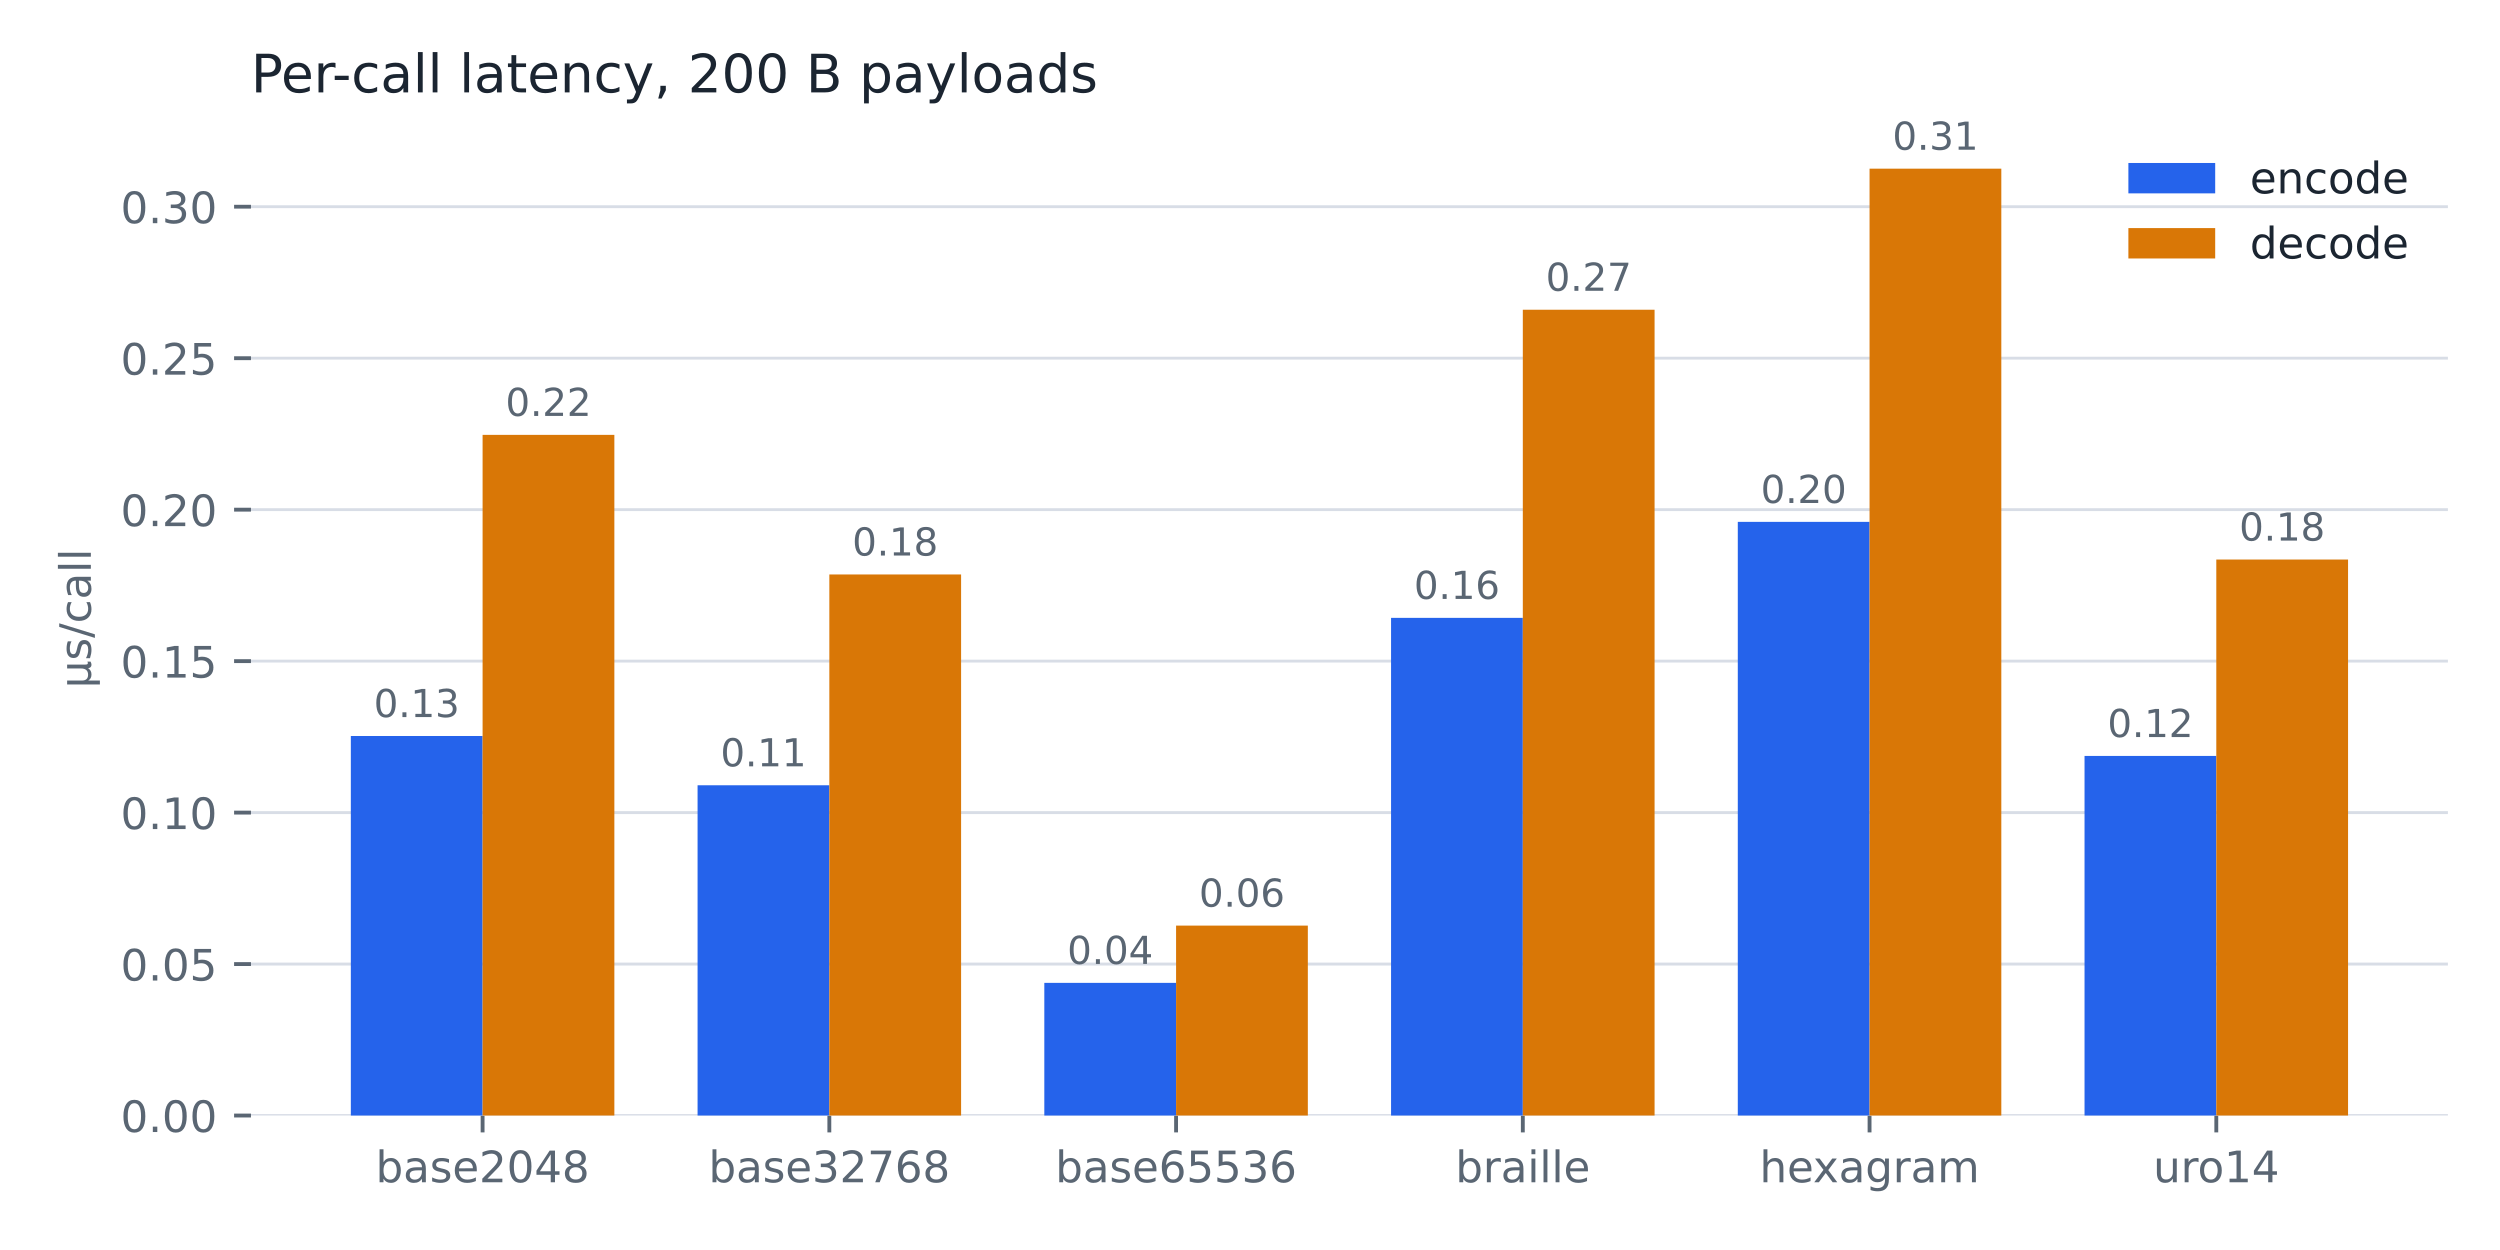
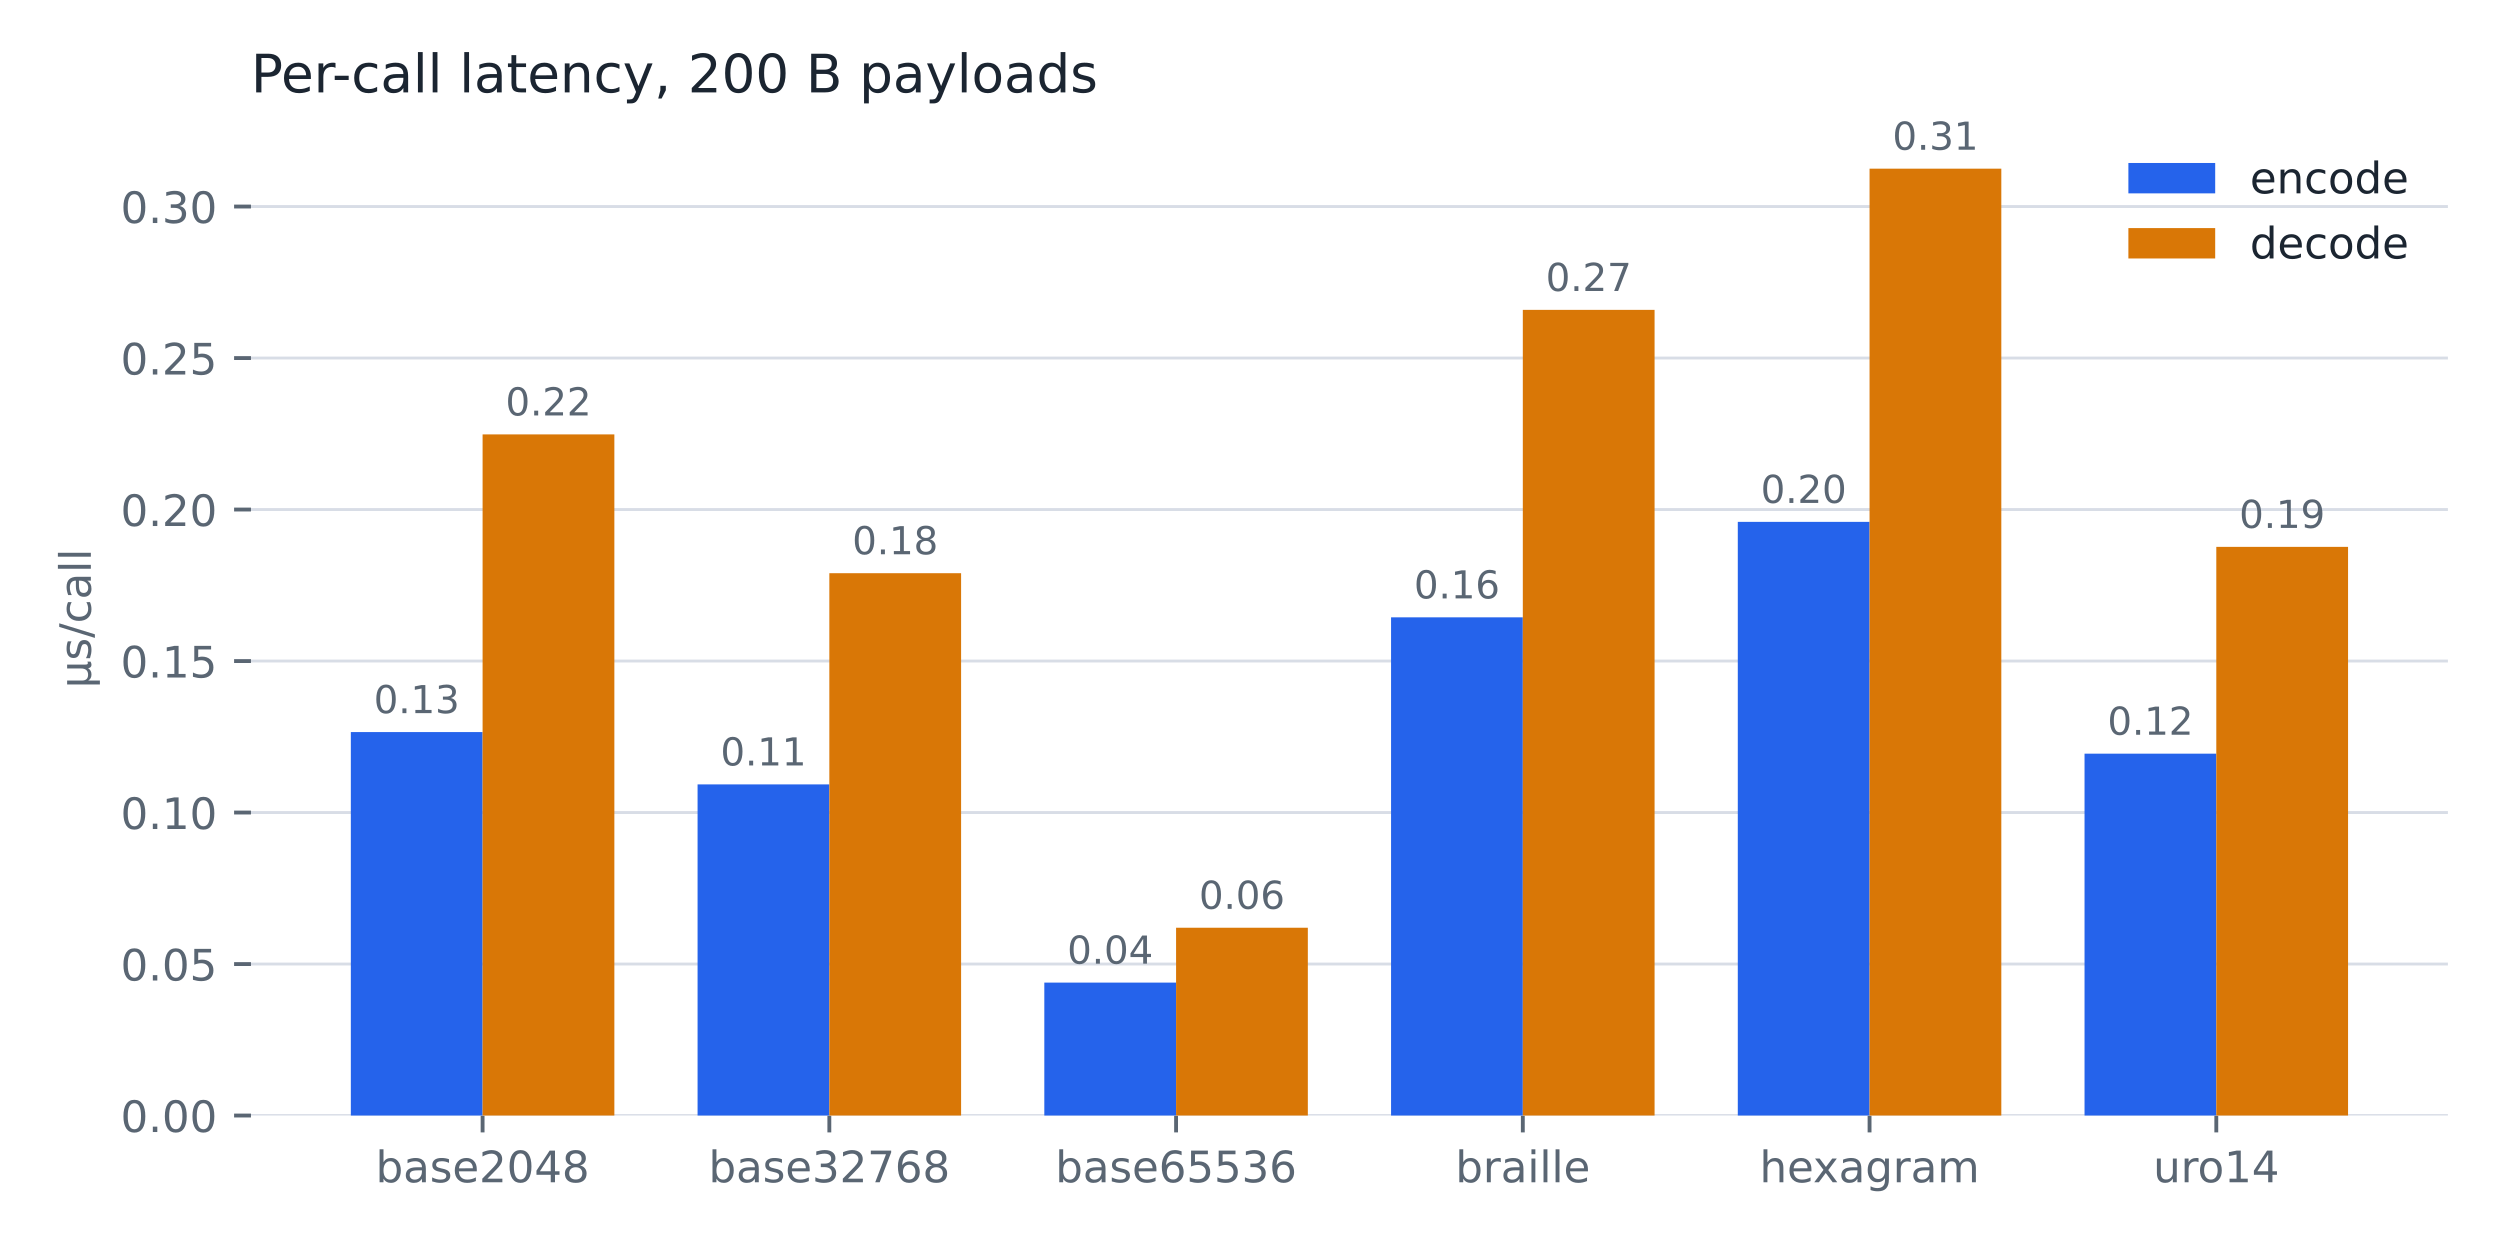
<svg xmlns="http://www.w3.org/2000/svg" xmlns:xlink="http://www.w3.org/1999/xlink" width="518.4pt" height="259.2pt" viewBox="0 0 518.4 259.2" version="1.1">
  <defs>
    <style type="text/css">*{stroke-linejoin: round; stroke-linecap: butt}</style>
  </defs>
  <g id="figure_1">
    <g id="patch_1">
      <path d="M 0 259.2  L 518.4 259.2  L 518.4 0  L 0 0  L 0 259.2  z " style="fill: none; opacity: 0" />
    </g>
    <g id="axes_1">
      <g id="patch_2">
        <path d="M 52.042 231.318  L 507.6 231.318  L 507.6 25.157  L 52.042 25.157  L 52.042 231.318  z " style="fill: none" />
      </g>
      <g id="matplotlib.axis_1">
        <g id="xtick_1">
          <g id="line2d_1">
            <defs>
              <path id="md08314dd81" d="M 0 0  L 0 3.5  " style="stroke: #5a6673; stroke-width: 0.8" />
            </defs>
            <g>
              <use xlink:href="#md08314dd81" x="100.071" y="231.318" style="fill: #5a6673; stroke: #5a6673; stroke-width: 0.8" />
            </g>
          </g>
          <g id="text_1">
            <g style="fill: #5a6673" transform="translate(77.89118 245.1565) scale(0.09 -0.09)">
              <defs>
                <path id="DejaVuSans-45" d="M 3116 1747  Q 3116 2381 2855 2742  Q 2594 3103 2138 3103  Q 1681 3103 1420 2742  Q 1159 2381 1159 1747  Q 1159 1113 1420 752  Q 1681 391 2138 391  Q 2594 391 2855 752  Q 3116 1113 3116 1747  z M 1159 2969  Q 1341 3281 1617 3432  Q 1894 3584 2278 3584  Q 2916 3584 3314 3078  Q 3713 2572 3713 1747  Q 3713 922 3314 415  Q 2916 -91 2278 -91  Q 1894 -91 1617 61  Q 1341 213 1159 525  L 1159 0  L 581 0  L 581 4863  L 1159 4863  L 1159 2969  z " transform="scale(0.015625)" />
                <path id="DejaVuSans-44" d="M 2194 1759  Q 1497 1759 1228 1600  Q 959 1441 959 1056  Q 959 750 1161 570  Q 1363 391 1709 391  Q 2188 391 2477 730  Q 2766 1069 2766 1631  L 2766 1759  L 2194 1759  z M 3341 1997  L 3341 0  L 2766 0  L 2766 531  Q 2569 213 2275 61  Q 1981 -91 1556 -91  Q 1019 -91 701 211  Q 384 513 384 1019  Q 384 1609 779 1909  Q 1175 2209 1959 2209  L 2766 2209  L 2766 2266  Q 2766 2663 2505 2880  Q 2244 3097 1772 3097  Q 1472 3097 1187 3025  Q 903 2953 641 2809  L 641 3341  Q 956 3463 1253 3523  Q 1550 3584 1831 3584  Q 2591 3584 2966 3190  Q 3341 2797 3341 1997  z " transform="scale(0.015625)" />
                <path id="DejaVuSans-56" d="M 2834 3397  L 2834 2853  Q 2591 2978 2328 3040  Q 2066 3103 1784 3103  Q 1356 3103 1142 2972  Q 928 2841 928 2578  Q 928 2378 1081 2264  Q 1234 2150 1697 2047  L 1894 2003  Q 2506 1872 2764 1633  Q 3022 1394 3022 966  Q 3022 478 2636 193  Q 2250 -91 1575 -91  Q 1294 -91 989 -36  Q 684 19 347 128  L 347 722  Q 666 556 975 473  Q 1284 391 1588 391  Q 1994 391 2212 530  Q 2431 669 2431 922  Q 2431 1156 2273 1281  Q 2116 1406 1581 1522  L 1381 1569  Q 847 1681 609 1914  Q 372 2147 372 2553  Q 372 3047 722 3315  Q 1072 3584 1716 3584  Q 2034 3584 2315 3537  Q 2597 3491 2834 3397  z " transform="scale(0.015625)" />
                <path id="DejaVuSans-48" d="M 3597 1894  L 3597 1613  L 953 1613  Q 991 1019 1311 708  Q 1631 397 2203 397  Q 2534 397 2845 478  Q 3156 559 3463 722  L 3463 178  Q 3153 47 2828 -22  Q 2503 -91 2169 -91  Q 1331 -91 842 396  Q 353 884 353 1716  Q 353 2575 817 3079  Q 1281 3584 2069 3584  Q 2775 3584 3186 3129  Q 3597 2675 3597 1894  z M 3022 2063  Q 3016 2534 2758 2815  Q 2500 3097 2075 3097  Q 1594 3097 1305 2825  Q 1016 2553 972 2059  L 3022 2063  z " transform="scale(0.015625)" />
                <path id="DejaVuSans-15" d="M 1228 531  L 3431 531  L 3431 0  L 469 0  L 469 531  Q 828 903 1448 1529  Q 2069 2156 2228 2338  Q 2531 2678 2651 2914  Q 2772 3150 2772 3378  Q 2772 3750 2511 3984  Q 2250 4219 1831 4219  Q 1534 4219 1204 4116  Q 875 4013 500 3803  L 500 4441  Q 881 4594 1212 4672  Q 1544 4750 1819 4750  Q 2544 4750 2975 4387  Q 3406 4025 3406 3419  Q 3406 3131 3298 2873  Q 3191 2616 2906 2266  Q 2828 2175 2409 1742  Q 1991 1309 1228 531  z " transform="scale(0.015625)" />
                <path id="DejaVuSans-13" d="M 2034 4250  Q 1547 4250 1301 3770  Q 1056 3291 1056 2328  Q 1056 1369 1301 889  Q 1547 409 2034 409  Q 2525 409 2770 889  Q 3016 1369 3016 2328  Q 3016 3291 2770 3770  Q 2525 4250 2034 4250  z M 2034 4750  Q 2819 4750 3233 4129  Q 3647 3509 3647 2328  Q 3647 1150 3233 529  Q 2819 -91 2034 -91  Q 1250 -91 836 529  Q 422 1150 422 2328  Q 422 3509 836 4129  Q 1250 4750 2034 4750  z " transform="scale(0.015625)" />
                <path id="DejaVuSans-17" d="M 2419 4116  L 825 1625  L 2419 1625  L 2419 4116  z M 2253 4666  L 3047 4666  L 3047 1625  L 3713 1625  L 3713 1100  L 3047 1100  L 3047 0  L 2419 0  L 2419 1100  L 313 1100  L 313 1709  L 2253 4666  z " transform="scale(0.015625)" />
                <path id="DejaVuSans-1b" d="M 2034 2216  Q 1584 2216 1326 1975  Q 1069 1734 1069 1313  Q 1069 891 1326 650  Q 1584 409 2034 409  Q 2484 409 2743 651  Q 3003 894 3003 1313  Q 3003 1734 2745 1975  Q 2488 2216 2034 2216  z M 1403 2484  Q 997 2584 770 2862  Q 544 3141 544 3541  Q 544 4100 942 4425  Q 1341 4750 2034 4750  Q 2731 4750 3128 4425  Q 3525 4100 3525 3541  Q 3525 3141 3298 2862  Q 3072 2584 2669 2484  Q 3125 2378 3379 2068  Q 3634 1759 3634 1313  Q 3634 634 3220 271  Q 2806 -91 2034 -91  Q 1263 -91 848 271  Q 434 634 434 1313  Q 434 1759 690 2068  Q 947 2378 1403 2484  z M 1172 3481  Q 1172 3119 1398 2916  Q 1625 2713 2034 2713  Q 2441 2713 2670 2916  Q 2900 3119 2900 3481  Q 2900 3844 2670 4047  Q 2441 4250 2034 4250  Q 1625 4250 1398 4047  Q 1172 3844 1172 3481  z " transform="scale(0.015625)" />
              </defs>
              <use xlink:href="#DejaVuSans-45" />
              <use xlink:href="#DejaVuSans-44" transform="translate(63.48438 0)" />
              <use xlink:href="#DejaVuSans-56" transform="translate(124.7656 0)" />
              <use xlink:href="#DejaVuSans-48" transform="translate(176.8594 0)" />
              <use xlink:href="#DejaVuSans-15" transform="translate(238.3906 0)" />
              <use xlink:href="#DejaVuSans-13" transform="translate(302.0156 0)" />
              <use xlink:href="#DejaVuSans-17" transform="translate(365.6406 0)" />
              <use xlink:href="#DejaVuSans-1b" transform="translate(429.2656 0)" />
            </g>
          </g>
        </g>
        <g id="xtick_2">
          <g id="line2d_2">
            <g>
              <use xlink:href="#md08314dd81" x="171.971" y="231.318" style="fill: #5a6673; stroke: #5a6673; stroke-width: 0.8" />
            </g>
          </g>
          <g id="text_2">
            <g style="fill: #5a6673" transform="translate(146.928 245.1565) scale(0.09 -0.09)">
              <defs>
                <path id="DejaVuSans-16" d="M 2597 2516  Q 3050 2419 3304 2112  Q 3559 1806 3559 1356  Q 3559 666 3084 287  Q 2609 -91 1734 -91  Q 1441 -91 1130 -33  Q 819 25 488 141  L 488 750  Q 750 597 1062 519  Q 1375 441 1716 441  Q 2309 441 2620 675  Q 2931 909 2931 1356  Q 2931 1769 2642 2001  Q 2353 2234 1838 2234  L 1294 2234  L 1294 2753  L 1863 2753  Q 2328 2753 2575 2939  Q 2822 3125 2822 3475  Q 2822 3834 2567 4026  Q 2313 4219 1838 4219  Q 1578 4219 1281 4162  Q 984 4106 628 3988  L 628 4550  Q 988 4650 1302 4700  Q 1616 4750 1894 4750  Q 2613 4750 3031 4423  Q 3450 4097 3450 3541  Q 3450 3153 3228 2886  Q 3006 2619 2597 2516  z " transform="scale(0.015625)" />
                <path id="DejaVuSans-1a" d="M 525 4666  L 3525 4666  L 3525 4397  L 1831 0  L 1172 0  L 2766 4134  L 525 4134  L 525 4666  z " transform="scale(0.015625)" />
                <path id="DejaVuSans-19" d="M 2113 2584  Q 1688 2584 1439 2293  Q 1191 2003 1191 1497  Q 1191 994 1439 701  Q 1688 409 2113 409  Q 2538 409 2786 701  Q 3034 994 3034 1497  Q 3034 2003 2786 2293  Q 2538 2584 2113 2584  z M 3366 4563  L 3366 3988  Q 3128 4100 2886 4159  Q 2644 4219 2406 4219  Q 1781 4219 1451 3797  Q 1122 3375 1075 2522  Q 1259 2794 1537 2939  Q 1816 3084 2150 3084  Q 2853 3084 3261 2657  Q 3669 2231 3669 1497  Q 3669 778 3244 343  Q 2819 -91 2113 -91  Q 1303 -91 875 529  Q 447 1150 447 2328  Q 447 3434 972 4092  Q 1497 4750 2381 4750  Q 2619 4750 2861 4703  Q 3103 4656 3366 4563  z " transform="scale(0.015625)" />
              </defs>
              <use xlink:href="#DejaVuSans-45" />
              <use xlink:href="#DejaVuSans-44" transform="translate(63.48438 0)" />
              <use xlink:href="#DejaVuSans-56" transform="translate(124.7656 0)" />
              <use xlink:href="#DejaVuSans-48" transform="translate(176.8594 0)" />
              <use xlink:href="#DejaVuSans-16" transform="translate(238.3906 0)" />
              <use xlink:href="#DejaVuSans-15" transform="translate(302.0156 0)" />
              <use xlink:href="#DejaVuSans-1a" transform="translate(365.6406 0)" />
              <use xlink:href="#DejaVuSans-19" transform="translate(429.2656 0)" />
              <use xlink:href="#DejaVuSans-1b" transform="translate(492.8906 0)" />
            </g>
          </g>
        </g>
        <g id="xtick_3">
          <g id="line2d_3">
            <g>
              <use xlink:href="#md08314dd81" x="243.871" y="231.318" style="fill: #5a6673; stroke: #5a6673; stroke-width: 0.8" />
            </g>
          </g>
          <g id="text_3">
            <g style="fill: #5a6673" transform="translate(218.8279 245.1565) scale(0.09 -0.09)">
              <defs>
                <path id="DejaVuSans-18" d="M 691 4666  L 3169 4666  L 3169 4134  L 1269 4134  L 1269 2991  Q 1406 3038 1543 3061  Q 1681 3084 1819 3084  Q 2600 3084 3056 2656  Q 3513 2228 3513 1497  Q 3513 744 3044 326  Q 2575 -91 1722 -91  Q 1428 -91 1123 -41  Q 819 9 494 109  L 494 744  Q 775 591 1075 516  Q 1375 441 1709 441  Q 2250 441 2565 725  Q 2881 1009 2881 1497  Q 2881 1984 2565 2268  Q 2250 2553 1709 2553  Q 1456 2553 1204 2497  Q 953 2441 691 2322  L 691 4666  z " transform="scale(0.015625)" />
              </defs>
              <use xlink:href="#DejaVuSans-45" />
              <use xlink:href="#DejaVuSans-44" transform="translate(63.48438 0)" />
              <use xlink:href="#DejaVuSans-56" transform="translate(124.7656 0)" />
              <use xlink:href="#DejaVuSans-48" transform="translate(176.8594 0)" />
              <use xlink:href="#DejaVuSans-19" transform="translate(238.3906 0)" />
              <use xlink:href="#DejaVuSans-18" transform="translate(302.0156 0)" />
              <use xlink:href="#DejaVuSans-18" transform="translate(365.6406 0)" />
              <use xlink:href="#DejaVuSans-16" transform="translate(429.2656 0)" />
              <use xlink:href="#DejaVuSans-19" transform="translate(492.8906 0)" />
            </g>
          </g>
        </g>
        <g id="xtick_4">
          <g id="line2d_4">
            <g>
              <use xlink:href="#md08314dd81" x="315.771" y="231.318" style="fill: #5a6673; stroke: #5a6673; stroke-width: 0.8" />
            </g>
          </g>
          <g id="text_4">
            <g style="fill: #5a6673" transform="translate(301.7873 245.1565) scale(0.09 -0.09)">
              <defs>
                <path id="DejaVuSans-55" d="M 2631 2963  Q 2534 3019 2420 3045  Q 2306 3072 2169 3072  Q 1681 3072 1420 2755  Q 1159 2438 1159 1844  L 1159 0  L 581 0  L 581 3500  L 1159 3500  L 1159 2956  Q 1341 3275 1631 3429  Q 1922 3584 2338 3584  Q 2397 3584 2469 3576  Q 2541 3569 2628 3553  L 2631 2963  z " transform="scale(0.015625)" />
                <path id="DejaVuSans-4c" d="M 603 3500  L 1178 3500  L 1178 0  L 603 0  L 603 3500  z M 603 4863  L 1178 4863  L 1178 4134  L 603 4134  L 603 4863  z " transform="scale(0.015625)" />
                <path id="DejaVuSans-4f" d="M 603 4863  L 1178 4863  L 1178 0  L 603 0  L 603 4863  z " transform="scale(0.015625)" />
              </defs>
              <use xlink:href="#DejaVuSans-45" />
              <use xlink:href="#DejaVuSans-55" transform="translate(63.48438 0)" />
              <use xlink:href="#DejaVuSans-44" transform="translate(104.5938 0)" />
              <use xlink:href="#DejaVuSans-4c" transform="translate(165.875 0)" />
              <use xlink:href="#DejaVuSans-4f" transform="translate(193.6562 0)" />
              <use xlink:href="#DejaVuSans-4f" transform="translate(221.4375 0)" />
              <use xlink:href="#DejaVuSans-48" transform="translate(249.2188 0)" />
            </g>
          </g>
        </g>
        <g id="xtick_5">
          <g id="line2d_5">
            <g>
              <use xlink:href="#md08314dd81" x="387.671" y="231.318" style="fill: #5a6673; stroke: #5a6673; stroke-width: 0.8" />
            </g>
          </g>
          <g id="text_5">
            <g style="fill: #5a6673" transform="translate(364.8602 245.1565) scale(0.09 -0.09)">
              <defs>
                <path id="DejaVuSans-4b" d="M 3513 2113  L 3513 0  L 2938 0  L 2938 2094  Q 2938 2591 2744 2837  Q 2550 3084 2163 3084  Q 1697 3084 1428 2787  Q 1159 2491 1159 1978  L 1159 0  L 581 0  L 581 4863  L 1159 4863  L 1159 2956  Q 1366 3272 1645 3428  Q 1925 3584 2291 3584  Q 2894 3584 3203 3211  Q 3513 2838 3513 2113  z " transform="scale(0.015625)" />
                <path id="DejaVuSans-5b" d="M 3513 3500  L 2247 1797  L 3578 0  L 2900 0  L 1881 1375  L 863 0  L 184 0  L 1544 1831  L 300 3500  L 978 3500  L 1906 2253  L 2834 3500  L 3513 3500  z " transform="scale(0.015625)" />
                <path id="DejaVuSans-4a" d="M 2906 1791  Q 2906 2416 2648 2759  Q 2391 3103 1925 3103  Q 1463 3103 1205 2759  Q 947 2416 947 1791  Q 947 1169 1205 825  Q 1463 481 1925 481  Q 2391 481 2648 825  Q 2906 1169 2906 1791  z M 3481 434  Q 3481 -459 3084 -895  Q 2688 -1331 1869 -1331  Q 1566 -1331 1297 -1286  Q 1028 -1241 775 -1147  L 775 -588  Q 1028 -725 1275 -790  Q 1522 -856 1778 -856  Q 2344 -856 2625 -561  Q 2906 -266 2906 331  L 2906 616  Q 2728 306 2450 153  Q 2172 0 1784 0  Q 1141 0 747 490  Q 353 981 353 1791  Q 353 2603 747 3093  Q 1141 3584 1784 3584  Q 2172 3584 2450 3431  Q 2728 3278 2906 2969  L 2906 3500  L 3481 3500  L 3481 434  z " transform="scale(0.015625)" />
                <path id="DejaVuSans-50" d="M 3328 2828  Q 3544 3216 3844 3400  Q 4144 3584 4550 3584  Q 5097 3584 5394 3201  Q 5691 2819 5691 2113  L 5691 0  L 5113 0  L 5113 2094  Q 5113 2597 4934 2840  Q 4756 3084 4391 3084  Q 3944 3084 3684 2787  Q 3425 2491 3425 1978  L 3425 0  L 2847 0  L 2847 2094  Q 2847 2600 2669 2842  Q 2491 3084 2119 3084  Q 1678 3084 1418 2786  Q 1159 2488 1159 1978  L 1159 0  L 581 0  L 581 3500  L 1159 3500  L 1159 2956  Q 1356 3278 1631 3431  Q 1906 3584 2284 3584  Q 2666 3584 2933 3390  Q 3200 3197 3328 2828  z " transform="scale(0.015625)" />
              </defs>
              <use xlink:href="#DejaVuSans-4b" />
              <use xlink:href="#DejaVuSans-48" transform="translate(63.375 0)" />
              <use xlink:href="#DejaVuSans-5b" transform="translate(123.1562 0)" />
              <use xlink:href="#DejaVuSans-44" transform="translate(182.3438 0)" />
              <use xlink:href="#DejaVuSans-4a" transform="translate(243.625 0)" />
              <use xlink:href="#DejaVuSans-55" transform="translate(307.1094 0)" />
              <use xlink:href="#DejaVuSans-44" transform="translate(348.2188 0)" />
              <use xlink:href="#DejaVuSans-50" transform="translate(409.5 0)" />
            </g>
          </g>
        </g>
        <g id="xtick_6">
          <g id="line2d_6">
            <g>
              <use xlink:href="#md08314dd81" x="459.571" y="231.318" style="fill: #5a6673; stroke: #5a6673; stroke-width: 0.8" />
            </g>
          </g>
          <g id="text_6">
            <g style="fill: #5a6673" transform="translate(446.4885 245.1558) scale(0.09 -0.09)">
              <defs>
                <path id="DejaVuSans-58" d="M 544 1381  L 544 3500  L 1119 3500  L 1119 1403  Q 1119 906 1312 657  Q 1506 409 1894 409  Q 2359 409 2629 706  Q 2900 1003 2900 1516  L 2900 3500  L 3475 3500  L 3475 0  L 2900 0  L 2900 538  Q 2691 219 2414 64  Q 2138 -91 1772 -91  Q 1169 -91 856 284  Q 544 659 544 1381  z M 1991 3584  L 1991 3584  z " transform="scale(0.015625)" />
                <path id="DejaVuSans-52" d="M 1959 3097  Q 1497 3097 1228 2736  Q 959 2375 959 1747  Q 959 1119 1226 758  Q 1494 397 1959 397  Q 2419 397 2687 759  Q 2956 1122 2956 1747  Q 2956 2369 2687 2733  Q 2419 3097 1959 3097  z M 1959 3584  Q 2709 3584 3137 3096  Q 3566 2609 3566 1747  Q 3566 888 3137 398  Q 2709 -91 1959 -91  Q 1206 -91 779 398  Q 353 888 353 1747  Q 353 2609 779 3096  Q 1206 3584 1959 3584  z " transform="scale(0.015625)" />
                <path id="DejaVuSans-14" d="M 794 531  L 1825 531  L 1825 4091  L 703 3866  L 703 4441  L 1819 4666  L 2450 4666  L 2450 531  L 3481 531  L 3481 0  L 794 0  L 794 531  z " transform="scale(0.015625)" />
              </defs>
              <use xlink:href="#DejaVuSans-58" />
              <use xlink:href="#DejaVuSans-55" transform="translate(63.375 0)" />
              <use xlink:href="#DejaVuSans-52" transform="translate(102.2812 0)" />
              <use xlink:href="#DejaVuSans-14" transform="translate(163.4688 0)" />
              <use xlink:href="#DejaVuSans-17" transform="translate(227.0938 0)" />
            </g>
          </g>
        </g>
      </g>
      <g id="matplotlib.axis_2">
        <g id="ytick_1">
          <g id="line2d_7">
            <path d="M 52.042 231.318  L 507.6 231.318  " clip-path="url(#pdcb74212b1)" style="fill: none; stroke: #d8dde6; stroke-width: 0.6; stroke-linecap: square" />
          </g>
          <g id="line2d_8">
            <defs>
              <path id="m1e527ea121" d="M 0 0  L -3.5 0  " style="stroke: #5a6673; stroke-width: 0.8" />
            </defs>
            <g>
              <use xlink:href="#m1e527ea121" x="52.042" y="231.318" style="fill: #5a6673; stroke: #5a6673; stroke-width: 0.8" />
            </g>
          </g>
          <g id="text_7">
            <g style="fill: #5a6673" transform="translate(25.00305 234.7368) scale(0.09 -0.09)">
              <defs>
                <path id="DejaVuSans-11" d="M 684 794  L 1344 794  L 1344 0  L 684 0  L 684 794  z " transform="scale(0.015625)" />
              </defs>
              <use xlink:href="#DejaVuSans-13" />
              <use xlink:href="#DejaVuSans-11" transform="translate(63.625 0)" />
              <use xlink:href="#DejaVuSans-13" transform="translate(95.40625 0)" />
              <use xlink:href="#DejaVuSans-13" transform="translate(159.0312 0)" />
            </g>
          </g>
        </g>
        <g id="ytick_2">
          <g id="line2d_9">
-             <path d="M 52.042 199.909  L 507.6 199.909  " clip-path="url(#pdcb74212b1)" style="fill: none; stroke: #d8dde6; stroke-width: 0.6; stroke-linecap: square" />
+             <path d="M 52.042 199.903  L 507.6 199.903  " clip-path="url(#pdcb74212b1)" style="fill: none; stroke: #d8dde6; stroke-width: 0.6; stroke-linecap: square" />
          </g>
          <g id="line2d_10">
            <g>
-               <use xlink:href="#m1e527ea121" x="52.042" y="199.909" style="fill: #5a6673; stroke: #5a6673; stroke-width: 0.8" />
+               <use xlink:href="#m1e527ea121" x="52.042" y="199.903" style="fill: #5a6673; stroke: #5a6673; stroke-width: 0.8" />
            </g>
          </g>
          <g id="text_8">
-             <g style="fill: #5a6673" transform="translate(25.00305 203.3275) scale(0.09 -0.09)">
+             <g style="fill: #5a6673" transform="translate(25.00305 203.322) scale(0.09 -0.09)">
              <use xlink:href="#DejaVuSans-13" />
              <use xlink:href="#DejaVuSans-11" transform="translate(63.625 0)" />
              <use xlink:href="#DejaVuSans-13" transform="translate(95.40625 0)" />
              <use xlink:href="#DejaVuSans-18" transform="translate(159.0312 0)" />
            </g>
          </g>
        </g>
        <g id="ytick_3">
          <g id="line2d_11">
-             <path d="M 52.042 168.499  L 507.6 168.499  " clip-path="url(#pdcb74212b1)" style="fill: none; stroke: #d8dde6; stroke-width: 0.6; stroke-linecap: square" />
+             <path d="M 52.042 168.488  L 507.6 168.488  " clip-path="url(#pdcb74212b1)" style="fill: none; stroke: #d8dde6; stroke-width: 0.6; stroke-linecap: square" />
          </g>
          <g id="line2d_12">
            <g>
-               <use xlink:href="#m1e527ea121" x="52.042" y="168.499" style="fill: #5a6673; stroke: #5a6673; stroke-width: 0.8" />
+               <use xlink:href="#m1e527ea121" x="52.042" y="168.488" style="fill: #5a6673; stroke: #5a6673; stroke-width: 0.8" />
            </g>
          </g>
          <g id="text_9">
-             <g style="fill: #5a6673" transform="translate(25.00305 171.9181) scale(0.09 -0.09)">
+             <g style="fill: #5a6673" transform="translate(25.00305 171.9073) scale(0.09 -0.09)">
              <use xlink:href="#DejaVuSans-13" />
              <use xlink:href="#DejaVuSans-11" transform="translate(63.625 0)" />
              <use xlink:href="#DejaVuSans-14" transform="translate(95.40625 0)" />
              <use xlink:href="#DejaVuSans-13" transform="translate(159.0312 0)" />
            </g>
          </g>
        </g>
        <g id="ytick_4">
          <g id="line2d_13">
-             <path d="M 52.042 137.09  L 507.6 137.09  " clip-path="url(#pdcb74212b1)" style="fill: none; stroke: #d8dde6; stroke-width: 0.6; stroke-linecap: square" />
+             <path d="M 52.042 137.074  L 507.6 137.074  " clip-path="url(#pdcb74212b1)" style="fill: none; stroke: #d8dde6; stroke-width: 0.6; stroke-linecap: square" />
          </g>
          <g id="line2d_14">
            <g>
-               <use xlink:href="#m1e527ea121" x="52.042" y="137.09" style="fill: #5a6673; stroke: #5a6673; stroke-width: 0.8" />
+               <use xlink:href="#m1e527ea121" x="52.042" y="137.074" style="fill: #5a6673; stroke: #5a6673; stroke-width: 0.8" />
            </g>
          </g>
          <g id="text_10">
-             <g style="fill: #5a6673" transform="translate(25.00305 140.5088) scale(0.09 -0.09)">
+             <g style="fill: #5a6673" transform="translate(25.00305 140.4925) scale(0.09 -0.09)">
              <use xlink:href="#DejaVuSans-13" />
              <use xlink:href="#DejaVuSans-11" transform="translate(63.625 0)" />
              <use xlink:href="#DejaVuSans-14" transform="translate(95.40625 0)" />
              <use xlink:href="#DejaVuSans-18" transform="translate(159.0312 0)" />
            </g>
          </g>
        </g>
        <g id="ytick_5">
          <g id="line2d_15">
-             <path d="M 52.042 105.68  L 507.6 105.68  " clip-path="url(#pdcb74212b1)" style="fill: none; stroke: #d8dde6; stroke-width: 0.6; stroke-linecap: square" />
+             <path d="M 52.042 105.659  L 507.6 105.659  " clip-path="url(#pdcb74212b1)" style="fill: none; stroke: #d8dde6; stroke-width: 0.6; stroke-linecap: square" />
          </g>
          <g id="line2d_16">
            <g>
-               <use xlink:href="#m1e527ea121" x="52.042" y="105.68" style="fill: #5a6673; stroke: #5a6673; stroke-width: 0.8" />
+               <use xlink:href="#m1e527ea121" x="52.042" y="105.659" style="fill: #5a6673; stroke: #5a6673; stroke-width: 0.8" />
            </g>
          </g>
          <g id="text_11">
-             <g style="fill: #5a6673" transform="translate(25.00305 109.0994) scale(0.09 -0.09)">
+             <g style="fill: #5a6673" transform="translate(25.00305 109.0777) scale(0.09 -0.09)">
              <use xlink:href="#DejaVuSans-13" />
              <use xlink:href="#DejaVuSans-11" transform="translate(63.625 0)" />
              <use xlink:href="#DejaVuSans-15" transform="translate(95.40625 0)" />
              <use xlink:href="#DejaVuSans-13" transform="translate(159.0312 0)" />
            </g>
          </g>
        </g>
        <g id="ytick_6">
          <g id="line2d_17">
-             <path d="M 52.042 74.271  L 507.6 74.271  " clip-path="url(#pdcb74212b1)" style="fill: none; stroke: #d8dde6; stroke-width: 0.6; stroke-linecap: square" />
+             <path d="M 52.042 74.244  L 507.6 74.244  " clip-path="url(#pdcb74212b1)" style="fill: none; stroke: #d8dde6; stroke-width: 0.6; stroke-linecap: square" />
          </g>
          <g id="line2d_18">
            <g>
-               <use xlink:href="#m1e527ea121" x="52.042" y="74.271" style="fill: #5a6673; stroke: #5a6673; stroke-width: 0.8" />
+               <use xlink:href="#m1e527ea121" x="52.042" y="74.244" style="fill: #5a6673; stroke: #5a6673; stroke-width: 0.8" />
            </g>
          </g>
          <g id="text_12">
-             <g style="fill: #5a6673" transform="translate(25.00305 77.69007) scale(0.09 -0.09)">
+             <g style="fill: #5a6673" transform="translate(25.00305 77.66289) scale(0.09 -0.09)">
              <use xlink:href="#DejaVuSans-13" />
              <use xlink:href="#DejaVuSans-11" transform="translate(63.625 0)" />
              <use xlink:href="#DejaVuSans-15" transform="translate(95.40625 0)" />
              <use xlink:href="#DejaVuSans-18" transform="translate(159.0312 0)" />
            </g>
          </g>
        </g>
        <g id="ytick_7">
          <g id="line2d_19">
-             <path d="M 52.042 42.862  L 507.6 42.862  " clip-path="url(#pdcb74212b1)" style="fill: none; stroke: #d8dde6; stroke-width: 0.6; stroke-linecap: square" />
+             <path d="M 52.042 42.829  L 507.6 42.829  " clip-path="url(#pdcb74212b1)" style="fill: none; stroke: #d8dde6; stroke-width: 0.6; stroke-linecap: square" />
          </g>
          <g id="line2d_20">
            <g>
-               <use xlink:href="#m1e527ea121" x="52.042" y="42.862" style="fill: #5a6673; stroke: #5a6673; stroke-width: 0.8" />
+               <use xlink:href="#m1e527ea121" x="52.042" y="42.829" style="fill: #5a6673; stroke: #5a6673; stroke-width: 0.8" />
            </g>
          </g>
          <g id="text_13">
-             <g style="fill: #5a6673" transform="translate(25.00305 46.28072) scale(0.09 -0.09)">
+             <g style="fill: #5a6673" transform="translate(25.00305 46.2481) scale(0.09 -0.09)">
              <use xlink:href="#DejaVuSans-13" />
              <use xlink:href="#DejaVuSans-11" transform="translate(63.625 0)" />
              <use xlink:href="#DejaVuSans-16" transform="translate(95.40625 0)" />
              <use xlink:href="#DejaVuSans-13" transform="translate(159.0312 0)" />
            </g>
          </g>
        </g>
        <g id="text_14">
          <g style="fill: #5a6673" transform="translate(18.84094 142.6932) rotate(-90) scale(0.09 -0.09)">
            <defs>
              <path id="DejaVuSans-350" d="M 544 -1331  L 544 3500  L 1119 3500  L 1119 1325  Q 1119 872 1334 640  Q 1550 409 1972 409  Q 2434 409 2667 671  Q 2900 934 2900 1459  L 2900 3500  L 3475 3500  L 3475 806  Q 3475 619 3529 530  Q 3584 441 3700 441  Q 3728 441 3778 458  Q 3828 475 3916 513  L 3916 50  Q 3788 -22 3673 -56  Q 3559 -91 3450 -91  Q 3234 -91 3106 31  Q 2978 153 2931 403  Q 2775 156 2548 32  Q 2322 -91 2016 -91  Q 1697 -91 1473 31  Q 1250 153 1119 397  L 1119 -1331  L 544 -1331  z " transform="scale(0.015625)" />
              <path id="DejaVuSans-12" d="M 1625 4666  L 2156 4666  L 531 -594  L 0 -594  L 1625 4666  z " transform="scale(0.015625)" />
              <path id="DejaVuSans-46" d="M 3122 3366  L 3122 2828  Q 2878 2963 2633 3030  Q 2388 3097 2138 3097  Q 1578 3097 1268 2742  Q 959 2388 959 1747  Q 959 1106 1268 751  Q 1578 397 2138 397  Q 2388 397 2633 464  Q 2878 531 3122 666  L 3122 134  Q 2881 22 2623 -34  Q 2366 -91 2075 -91  Q 1284 -91 818 406  Q 353 903 353 1747  Q 353 2603 823 3093  Q 1294 3584 2113 3584  Q 2378 3584 2631 3529  Q 2884 3475 3122 3366  z " transform="scale(0.015625)" />
            </defs>
            <use xlink:href="#DejaVuSans-350" />
            <use xlink:href="#DejaVuSans-56" transform="translate(63.625 0)" />
            <use xlink:href="#DejaVuSans-12" transform="translate(115.7188 0)" />
            <use xlink:href="#DejaVuSans-46" transform="translate(149.4062 0)" />
            <use xlink:href="#DejaVuSans-44" transform="translate(204.3906 0)" />
            <use xlink:href="#DejaVuSans-4f" transform="translate(265.6719 0)" />
            <use xlink:href="#DejaVuSans-4f" transform="translate(293.4531 0)" />
          </g>
        </g>
      </g>
      <g id="patch_3">
-         <path d="M 72.749 231.318  L 100.071 231.318  L 100.071 152.618  L 72.749 152.618  z " clip-path="url(#pdcb74212b1)" style="fill: #2563eb" />
+         <path d="M 72.749 231.318  L 100.071 231.318  L 100.071 151.804  L 72.749 151.804  z " clip-path="url(#pdcb74212b1)" style="fill: #2563eb" />
      </g>
      <g id="patch_4">
-         <path d="M 144.649 231.318  L 171.971 231.318  L 171.971 162.83  L 144.649 162.83  z " clip-path="url(#pdcb74212b1)" style="fill: #2563eb" />
+         <path d="M 144.649 231.318  L 171.971 231.318  L 171.971 162.646  L 144.649 162.646  z " clip-path="url(#pdcb74212b1)" style="fill: #2563eb" />
      </g>
      <g id="patch_5">
-         <path d="M 216.549 231.318  L 243.871 231.318  L 243.871 203.804  L 216.549 203.804  z " clip-path="url(#pdcb74212b1)" style="fill: #2563eb" />
+         <path d="M 216.549 231.318  L 243.871 231.318  L 243.871 203.748  L 216.549 203.748  z " clip-path="url(#pdcb74212b1)" style="fill: #2563eb" />
      </g>
      <g id="patch_6">
-         <path d="M 288.449 231.318  L 315.771 231.318  L 315.771 128.115  L 288.449 128.115  z " clip-path="url(#pdcb74212b1)" style="fill: #2563eb" />
+         <path d="M 288.449 231.318  L 315.771 231.318  L 315.771 128.012  L 288.449 128.012  z " clip-path="url(#pdcb74212b1)" style="fill: #2563eb" />
      </g>
      <g id="patch_7">
-         <path d="M 360.349 231.318  L 387.671 231.318  L 387.671 108.22  L 360.349 108.22  z " clip-path="url(#pdcb74212b1)" style="fill: #2563eb" />
+         <path d="M 360.349 231.318  L 387.671 231.318  L 387.671 108.211  L 360.349 108.211  z " clip-path="url(#pdcb74212b1)" style="fill: #2563eb" />
      </g>
      <g id="patch_8">
-         <path d="M 432.249 231.318  L 459.571 231.318  L 459.571 156.755  L 432.249 156.755  z " clip-path="url(#pdcb74212b1)" style="fill: #2563eb" />
+         <path d="M 432.249 231.318  L 459.571 231.318  L 459.571 156.28  L 432.249 156.28  z " clip-path="url(#pdcb74212b1)" style="fill: #2563eb" />
      </g>
      <g id="patch_9">
-         <path d="M 100.071 231.318  L 127.393 231.318  L 127.393 90.171  L 100.071 90.171  z " clip-path="url(#pdcb74212b1)" style="fill: #d97706" />
+         <path d="M 100.071 231.318  L 127.393 231.318  L 127.393 90.07  L 100.071 90.07  z " clip-path="url(#pdcb74212b1)" style="fill: #d97706" />
      </g>
      <g id="patch_10">
-         <path d="M 171.971 231.318  L 199.293 231.318  L 199.293 119.118  L 171.971 119.118  z " clip-path="url(#pdcb74212b1)" style="fill: #d97706" />
+         <path d="M 171.971 231.318  L 199.293 231.318  L 199.293 118.853  L 171.971 118.853  z " clip-path="url(#pdcb74212b1)" style="fill: #d97706" />
      </g>
      <g id="patch_11">
-         <path d="M 243.871 231.318  L 271.193 231.318  L 271.193 191.931  L 243.871 191.931  z " clip-path="url(#pdcb74212b1)" style="fill: #d97706" />
+         <path d="M 243.871 231.318  L 271.193 231.318  L 271.193 192.378  L 243.871 192.378  z " clip-path="url(#pdcb74212b1)" style="fill: #d97706" />
      </g>
      <g id="patch_12">
-         <path d="M 315.771 231.318  L 343.093 231.318  L 343.093 64.222  L 315.771 64.222  z " clip-path="url(#pdcb74212b1)" style="fill: #d97706" />
+         <path d="M 315.771 231.318  L 343.093 231.318  L 343.093 64.26  L 315.771 64.26  z " clip-path="url(#pdcb74212b1)" style="fill: #d97706" />
      </g>
      <g id="patch_13">
        <path d="M 387.671 231.318  L 414.993 231.318  L 414.993 34.975  L 387.671 34.975  z " clip-path="url(#pdcb74212b1)" style="fill: #d97706" />
      </g>
      <g id="patch_14">
-         <path d="M 459.571 231.318  L 486.893 231.318  L 486.893 116.021  L 459.571 116.021  z " clip-path="url(#pdcb74212b1)" style="fill: #d97706" />
+         <path d="M 459.571 231.318  L 486.893 231.318  L 486.893 113.393  L 459.571 113.393  z " clip-path="url(#pdcb74212b1)" style="fill: #d97706" />
      </g>
      <g id="text_15">
-         <g style="fill: #5a6673" transform="translate(77.50402 148.696) scale(0.08 -0.08)">
+         <g style="fill: #5a6673" transform="translate(77.50402 147.8819) scale(0.08 -0.08)">
          <use xlink:href="#DejaVuSans-13" />
          <use xlink:href="#DejaVuSans-11" transform="translate(63.625 0)" />
          <use xlink:href="#DejaVuSans-14" transform="translate(95.40625 0)" />
          <use xlink:href="#DejaVuSans-16" transform="translate(159.0312 0)" />
        </g>
      </g>
      <g id="text_16">
-         <g style="fill: #5a6673" transform="translate(149.4039 158.9079) scale(0.08 -0.08)">
+         <g style="fill: #5a6673" transform="translate(149.4039 158.7237) scale(0.08 -0.08)">
          <use xlink:href="#DejaVuSans-13" />
          <use xlink:href="#DejaVuSans-11" transform="translate(63.625 0)" />
          <use xlink:href="#DejaVuSans-14" transform="translate(95.40625 0)" />
          <use xlink:href="#DejaVuSans-14" transform="translate(159.0312 0)" />
        </g>
      </g>
      <g id="text_17">
-         <g style="fill: #5a6673" transform="translate(221.3039 199.8822) scale(0.08 -0.08)">
+         <g style="fill: #5a6673" transform="translate(221.3039 199.8256) scale(0.08 -0.08)">
          <use xlink:href="#DejaVuSans-13" />
          <use xlink:href="#DejaVuSans-11" transform="translate(63.625 0)" />
          <use xlink:href="#DejaVuSans-13" transform="translate(95.40625 0)" />
          <use xlink:href="#DejaVuSans-17" transform="translate(159.0312 0)" />
        </g>
      </g>
      <g id="text_18">
-         <g style="fill: #5a6673" transform="translate(293.2038 124.1928) scale(0.08 -0.08)">
+         <g style="fill: #5a6673" transform="translate(293.2038 124.0901) scale(0.08 -0.08)">
          <use xlink:href="#DejaVuSans-13" />
          <use xlink:href="#DejaVuSans-11" transform="translate(63.625 0)" />
          <use xlink:href="#DejaVuSans-14" transform="translate(95.40625 0)" />
          <use xlink:href="#DejaVuSans-19" transform="translate(159.0312 0)" />
        </g>
      </g>
      <g id="text_19">
-         <g style="fill: #5a6673" transform="translate(365.1037 104.2977) scale(0.08 -0.08)">
+         <g style="fill: #5a6673" transform="translate(365.1037 104.2896) scale(0.08 -0.08)">
          <use xlink:href="#DejaVuSans-13" />
          <use xlink:href="#DejaVuSans-11" transform="translate(63.625 0)" />
          <use xlink:href="#DejaVuSans-15" transform="translate(95.40625 0)" />
          <use xlink:href="#DejaVuSans-13" transform="translate(159.0312 0)" />
        </g>
      </g>
      <g id="text_20">
-         <g style="fill: #5a6673" transform="translate(437.0036 152.8334) scale(0.08 -0.08)">
+         <g style="fill: #5a6673" transform="translate(437.0036 152.3578) scale(0.08 -0.08)">
          <use xlink:href="#DejaVuSans-13" />
          <use xlink:href="#DejaVuSans-11" transform="translate(63.625 0)" />
          <use xlink:href="#DejaVuSans-14" transform="translate(95.40625 0)" />
          <use xlink:href="#DejaVuSans-15" transform="translate(159.0312 0)" />
        </g>
      </g>
      <g id="text_21">
-         <g style="fill: #5a6673" transform="translate(104.826 86.24953) scale(0.08 -0.08)">
+         <g style="fill: #5a6673" transform="translate(104.826 86.14786) scale(0.08 -0.08)">
          <use xlink:href="#DejaVuSans-13" />
          <use xlink:href="#DejaVuSans-11" transform="translate(63.625 0)" />
          <use xlink:href="#DejaVuSans-15" transform="translate(95.40625 0)" />
          <use xlink:href="#DejaVuSans-15" transform="translate(159.0312 0)" />
        </g>
      </g>
      <g id="text_22">
-         <g style="fill: #5a6673" transform="translate(176.7259 115.1961) scale(0.08 -0.08)">
+         <g style="fill: #5a6673" transform="translate(176.7259 114.9313) scale(0.08 -0.08)">
          <use xlink:href="#DejaVuSans-13" />
          <use xlink:href="#DejaVuSans-11" transform="translate(63.625 0)" />
          <use xlink:href="#DejaVuSans-14" transform="translate(95.40625 0)" />
          <use xlink:href="#DejaVuSans-1b" transform="translate(159.0312 0)" />
        </g>
      </g>
      <g id="text_23">
-         <g style="fill: #5a6673" transform="translate(248.6258 188.0094) scale(0.08 -0.08)">
+         <g style="fill: #5a6673" transform="translate(248.6258 188.4557) scale(0.08 -0.08)">
          <use xlink:href="#DejaVuSans-13" />
          <use xlink:href="#DejaVuSans-11" transform="translate(63.625 0)" />
          <use xlink:href="#DejaVuSans-13" transform="translate(95.40625 0)" />
          <use xlink:href="#DejaVuSans-19" transform="translate(159.0312 0)" />
        </g>
      </g>
      <g id="text_24">
-         <g style="fill: #5a6673" transform="translate(320.5257 60.30011) scale(0.08 -0.08)">
+         <g style="fill: #5a6673" transform="translate(320.5257 60.33789) scale(0.08 -0.08)">
          <use xlink:href="#DejaVuSans-13" />
          <use xlink:href="#DejaVuSans-11" transform="translate(63.625 0)" />
          <use xlink:href="#DejaVuSans-15" transform="translate(95.40625 0)" />
          <use xlink:href="#DejaVuSans-1a" transform="translate(159.0312 0)" />
        </g>
      </g>
      <g id="text_25">
        <g style="fill: #5a6673" transform="translate(392.4257 31.05271) scale(0.08 -0.08)">
          <use xlink:href="#DejaVuSans-13" />
          <use xlink:href="#DejaVuSans-11" transform="translate(63.625 0)" />
          <use xlink:href="#DejaVuSans-16" transform="translate(95.40625 0)" />
          <use xlink:href="#DejaVuSans-14" transform="translate(159.0312 0)" />
        </g>
      </g>
      <g id="text_26">
-         <g style="fill: #5a6673" transform="translate(464.3256 112.099) scale(0.08 -0.08)">
+         <g style="fill: #5a6673" transform="translate(464.3256 109.4714) scale(0.08 -0.08)">
+           <defs>
+             <path id="DejaVuSans-1c" d="M 703 97  L 703 672  Q 941 559 1184 500  Q 1428 441 1663 441  Q 2288 441 2617 861  Q 2947 1281 2994 2138  Q 2813 1869 2534 1725  Q 2256 1581 1919 1581  Q 1219 1581 811 2004  Q 403 2428 403 3163  Q 403 3881 828 4315  Q 1253 4750 1959 4750  Q 2769 4750 3195 4129  Q 3622 3509 3622 2328  Q 3622 1225 3098 567  Q 2575 -91 1691 -91  Q 1453 -91 1209 -44  Q 966 3 703 97  z M 1959 2075  Q 2384 2075 2632 2365  Q 2881 2656 2881 3163  Q 2881 3666 2632 3958  Q 2384 4250 1959 4250  Q 1534 4250 1286 3958  Q 1038 3666 1038 3163  Q 1038 2656 1286 2365  Q 1534 2075 1959 2075  z " transform="scale(0.015625)" />
+           </defs>
          <use xlink:href="#DejaVuSans-13" />
          <use xlink:href="#DejaVuSans-11" transform="translate(63.625 0)" />
          <use xlink:href="#DejaVuSans-14" transform="translate(95.40625 0)" />
-           <use xlink:href="#DejaVuSans-1b" transform="translate(159.0312 0)" />
+           <use xlink:href="#DejaVuSans-1c" transform="translate(159.0312 0)" />
        </g>
      </g>
      <g id="text_27">
        <g style="fill: #1b2531" transform="translate(52.04211 19.15742) scale(0.11 -0.11)">
          <defs>
            <path id="DejaVuSans-33" d="M 1259 4147  L 1259 2394  L 2053 2394  Q 2494 2394 2734 2622  Q 2975 2850 2975 3272  Q 2975 3691 2734 3919  Q 2494 4147 2053 4147  L 1259 4147  z M 628 4666  L 2053 4666  Q 2838 4666 3239 4311  Q 3641 3956 3641 3272  Q 3641 2581 3239 2228  Q 2838 1875 2053 1875  L 1259 1875  L 1259 0  L 628 0  L 628 4666  z " transform="scale(0.015625)" />
            <path id="DejaVuSans-10" d="M 313 2009  L 1997 2009  L 1997 1497  L 313 1497  L 313 2009  z " transform="scale(0.015625)" />
            <path id="DejaVuSans-3" transform="scale(0.015625)" />
            <path id="DejaVuSans-57" d="M 1172 4494  L 1172 3500  L 2356 3500  L 2356 3053  L 1172 3053  L 1172 1153  Q 1172 725 1289 603  Q 1406 481 1766 481  L 2356 481  L 2356 0  L 1766 0  Q 1100 0 847 248  Q 594 497 594 1153  L 594 3053  L 172 3053  L 172 3500  L 594 3500  L 594 4494  L 1172 4494  z " transform="scale(0.015625)" />
            <path id="DejaVuSans-51" d="M 3513 2113  L 3513 0  L 2938 0  L 2938 2094  Q 2938 2591 2744 2837  Q 2550 3084 2163 3084  Q 1697 3084 1428 2787  Q 1159 2491 1159 1978  L 1159 0  L 581 0  L 581 3500  L 1159 3500  L 1159 2956  Q 1366 3272 1645 3428  Q 1925 3584 2291 3584  Q 2894 3584 3203 3211  Q 3513 2838 3513 2113  z " transform="scale(0.015625)" />
            <path id="DejaVuSans-5c" d="M 2059 -325  Q 1816 -950 1584 -1140  Q 1353 -1331 966 -1331  L 506 -1331  L 506 -850  L 844 -850  Q 1081 -850 1212 -737  Q 1344 -625 1503 -206  L 1606 56  L 191 3500  L 800 3500  L 1894 763  L 2988 3500  L 3597 3500  L 2059 -325  z " transform="scale(0.015625)" />
            <path id="DejaVuSans-f" d="M 750 794  L 1409 794  L 1409 256  L 897 -744  L 494 -744  L 750 256  L 750 794  z " transform="scale(0.015625)" />
            <path id="DejaVuSans-25" d="M 1259 2228  L 1259 519  L 2272 519  Q 2781 519 3026 730  Q 3272 941 3272 1375  Q 3272 1813 3026 2020  Q 2781 2228 2272 2228  L 1259 2228  z M 1259 4147  L 1259 2741  L 2194 2741  Q 2656 2741 2882 2914  Q 3109 3088 3109 3444  Q 3109 3797 2882 3972  Q 2656 4147 2194 4147  L 1259 4147  z M 628 4666  L 2241 4666  Q 2963 4666 3353 4366  Q 3744 4066 3744 3513  Q 3744 3084 3544 2831  Q 3344 2578 2956 2516  Q 3422 2416 3680 2098  Q 3938 1781 3938 1306  Q 3938 681 3513 340  Q 3088 0 2303 0  L 628 0  L 628 4666  z " transform="scale(0.015625)" />
            <path id="DejaVuSans-53" d="M 1159 525  L 1159 -1331  L 581 -1331  L 581 3500  L 1159 3500  L 1159 2969  Q 1341 3281 1617 3432  Q 1894 3584 2278 3584  Q 2916 3584 3314 3078  Q 3713 2572 3713 1747  Q 3713 922 3314 415  Q 2916 -91 2278 -91  Q 1894 -91 1617 61  Q 1341 213 1159 525  z M 3116 1747  Q 3116 2381 2855 2742  Q 2594 3103 2138 3103  Q 1681 3103 1420 2742  Q 1159 2381 1159 1747  Q 1159 1113 1420 752  Q 1681 391 2138 391  Q 2594 391 2855 752  Q 3116 1113 3116 1747  z " transform="scale(0.015625)" />
            <path id="DejaVuSans-47" d="M 2906 2969  L 2906 4863  L 3481 4863  L 3481 0  L 2906 0  L 2906 525  Q 2725 213 2448 61  Q 2172 -91 1784 -91  Q 1150 -91 751 415  Q 353 922 353 1747  Q 353 2572 751 3078  Q 1150 3584 1784 3584  Q 2172 3584 2448 3432  Q 2725 3281 2906 2969  z M 947 1747  Q 947 1113 1208 752  Q 1469 391 1925 391  Q 2381 391 2643 752  Q 2906 1113 2906 1747  Q 2906 2381 2643 2742  Q 2381 3103 1925 3103  Q 1469 3103 1208 2742  Q 947 2381 947 1747  z " transform="scale(0.015625)" />
          </defs>
          <use xlink:href="#DejaVuSans-33" />
          <use xlink:href="#DejaVuSans-48" transform="translate(56.73438 0)" />
          <use xlink:href="#DejaVuSans-55" transform="translate(118.2656 0)" />
          <use xlink:href="#DejaVuSans-10" transform="translate(152.9844 0)" />
          <use xlink:href="#DejaVuSans-46" transform="translate(189.0625 0)" />
          <use xlink:href="#DejaVuSans-44" transform="translate(244.0469 0)" />
          <use xlink:href="#DejaVuSans-4f" transform="translate(305.3281 0)" />
          <use xlink:href="#DejaVuSans-4f" transform="translate(333.1094 0)" />
          <use xlink:href="#DejaVuSans-3" transform="translate(360.8906 0)" />
          <use xlink:href="#DejaVuSans-4f" transform="translate(392.6719 0)" />
          <use xlink:href="#DejaVuSans-44" transform="translate(420.4531 0)" />
          <use xlink:href="#DejaVuSans-57" transform="translate(481.7344 0)" />
          <use xlink:href="#DejaVuSans-48" transform="translate(520.9375 0)" />
          <use xlink:href="#DejaVuSans-51" transform="translate(582.4688 0)" />
          <use xlink:href="#DejaVuSans-46" transform="translate(645.8438 0)" />
          <use xlink:href="#DejaVuSans-5c" transform="translate(700.8281 0)" />
          <use xlink:href="#DejaVuSans-f" transform="translate(760.0156 0)" />
          <use xlink:href="#DejaVuSans-3" transform="translate(791.7969 0)" />
          <use xlink:href="#DejaVuSans-15" transform="translate(823.5781 0)" />
          <use xlink:href="#DejaVuSans-13" transform="translate(887.2031 0)" />
          <use xlink:href="#DejaVuSans-13" transform="translate(950.8281 0)" />
          <use xlink:href="#DejaVuSans-3" transform="translate(1014.453 0)" />
          <use xlink:href="#DejaVuSans-25" transform="translate(1046.234 0)" />
          <use xlink:href="#DejaVuSans-3" transform="translate(1114.844 0)" />
          <use xlink:href="#DejaVuSans-53" transform="translate(1146.625 0)" />
          <use xlink:href="#DejaVuSans-44" transform="translate(1210.109 0)" />
          <use xlink:href="#DejaVuSans-5c" transform="translate(1271.391 0)" />
          <use xlink:href="#DejaVuSans-4f" transform="translate(1330.578 0)" />
          <use xlink:href="#DejaVuSans-52" transform="translate(1358.359 0)" />
          <use xlink:href="#DejaVuSans-44" transform="translate(1419.547 0)" />
          <use xlink:href="#DejaVuSans-47" transform="translate(1480.828 0)" />
          <use xlink:href="#DejaVuSans-56" transform="translate(1544.312 0)" />
        </g>
      </g>
      <g id="legend_1">
        <g id="patch_15">
          <path d="M 441.342 40.096  L 459.342 40.096  L 459.342 33.796  L 441.342 33.796  z " style="fill: #2563eb" />
        </g>
        <g id="text_28">
          <g style="fill: #1b2531" transform="translate(466.5417 40.09602) scale(0.09 -0.09)">
            <use xlink:href="#DejaVuSans-48" />
            <use xlink:href="#DejaVuSans-51" transform="translate(61.53125 0)" />
            <use xlink:href="#DejaVuSans-46" transform="translate(124.9062 0)" />
            <use xlink:href="#DejaVuSans-52" transform="translate(179.8906 0)" />
            <use xlink:href="#DejaVuSans-47" transform="translate(241.0781 0)" />
            <use xlink:href="#DejaVuSans-48" transform="translate(304.5625 0)" />
          </g>
        </g>
        <g id="patch_16">
          <path d="M 441.342 53.597  L 459.342 53.597  L 459.342 47.297  L 441.342 47.297  z " style="fill: #d97706" />
        </g>
        <g id="text_29">
          <g style="fill: #1b2531" transform="translate(466.5417 53.59672) scale(0.09 -0.09)">
            <use xlink:href="#DejaVuSans-47" />
            <use xlink:href="#DejaVuSans-48" transform="translate(63.48438 0)" />
            <use xlink:href="#DejaVuSans-46" transform="translate(125.0156 0)" />
            <use xlink:href="#DejaVuSans-52" transform="translate(180 0)" />
            <use xlink:href="#DejaVuSans-47" transform="translate(241.1875 0)" />
            <use xlink:href="#DejaVuSans-48" transform="translate(304.6719 0)" />
          </g>
        </g>
      </g>
    </g>
  </g>
  <defs>
    <clipPath id="pdcb74212b1">
      <rect x="52.042" y="25.157" width="455.558" height="206.16" />
    </clipPath>
  </defs>
</svg>
